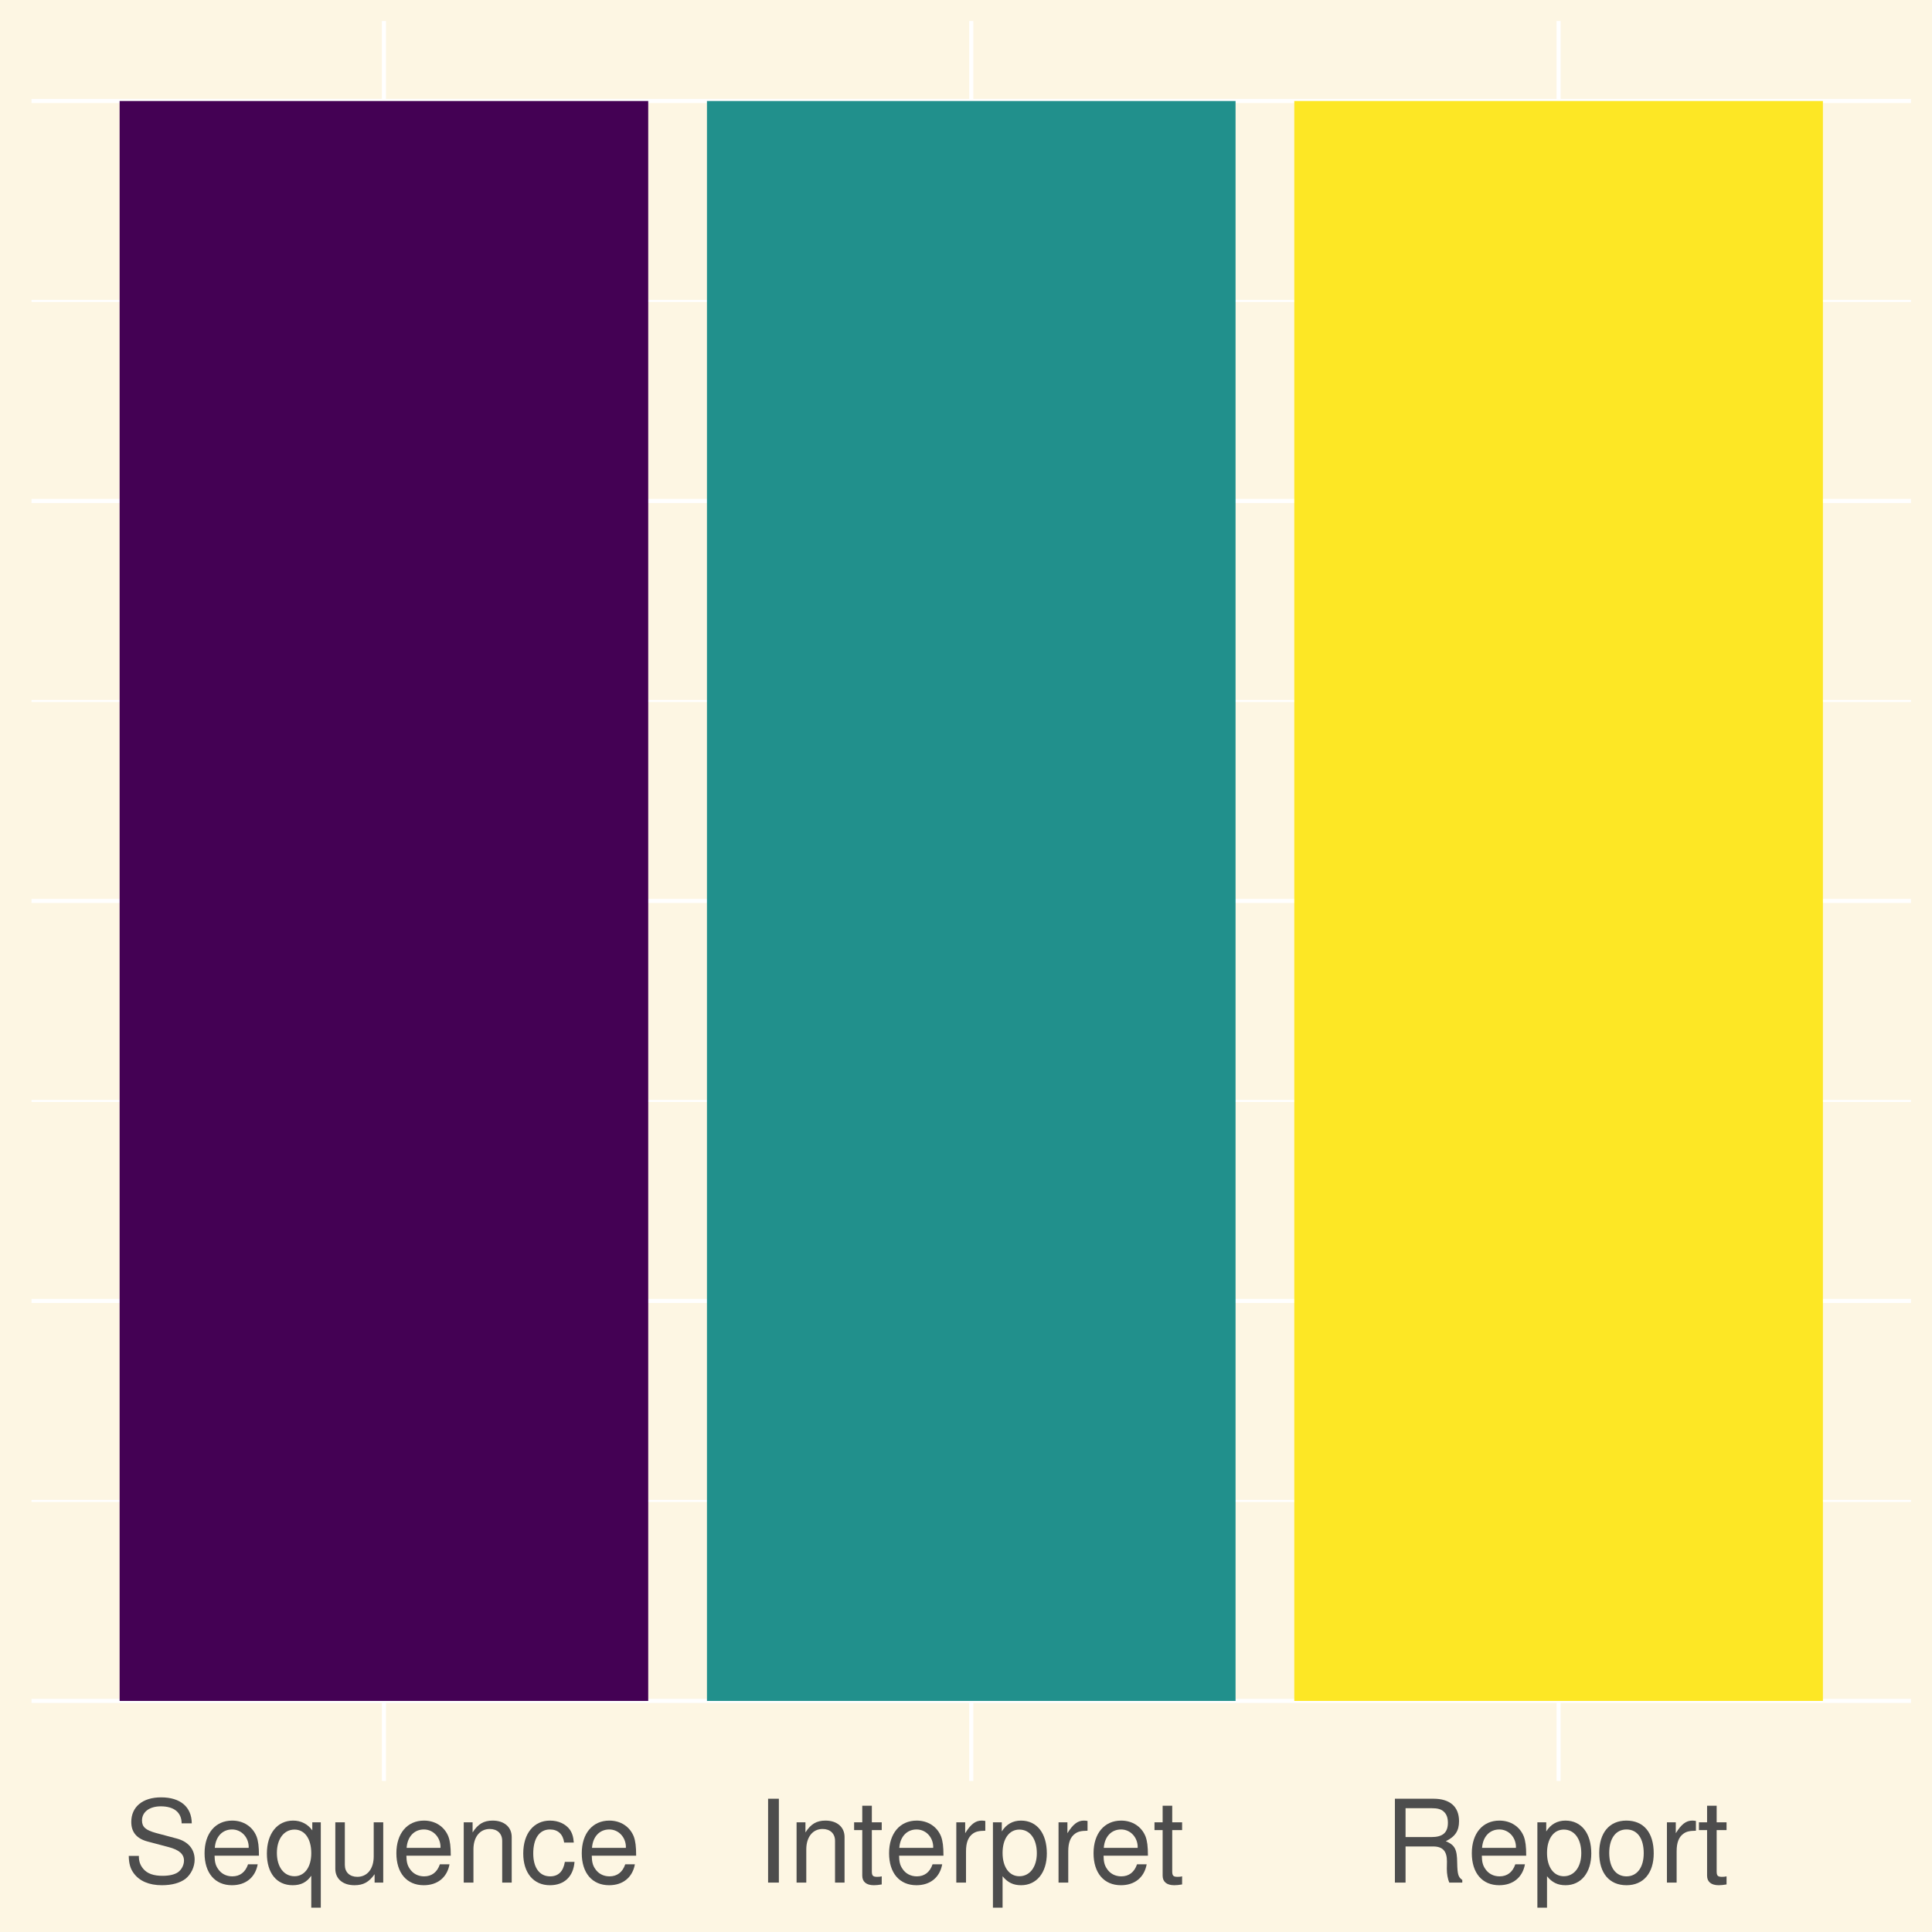
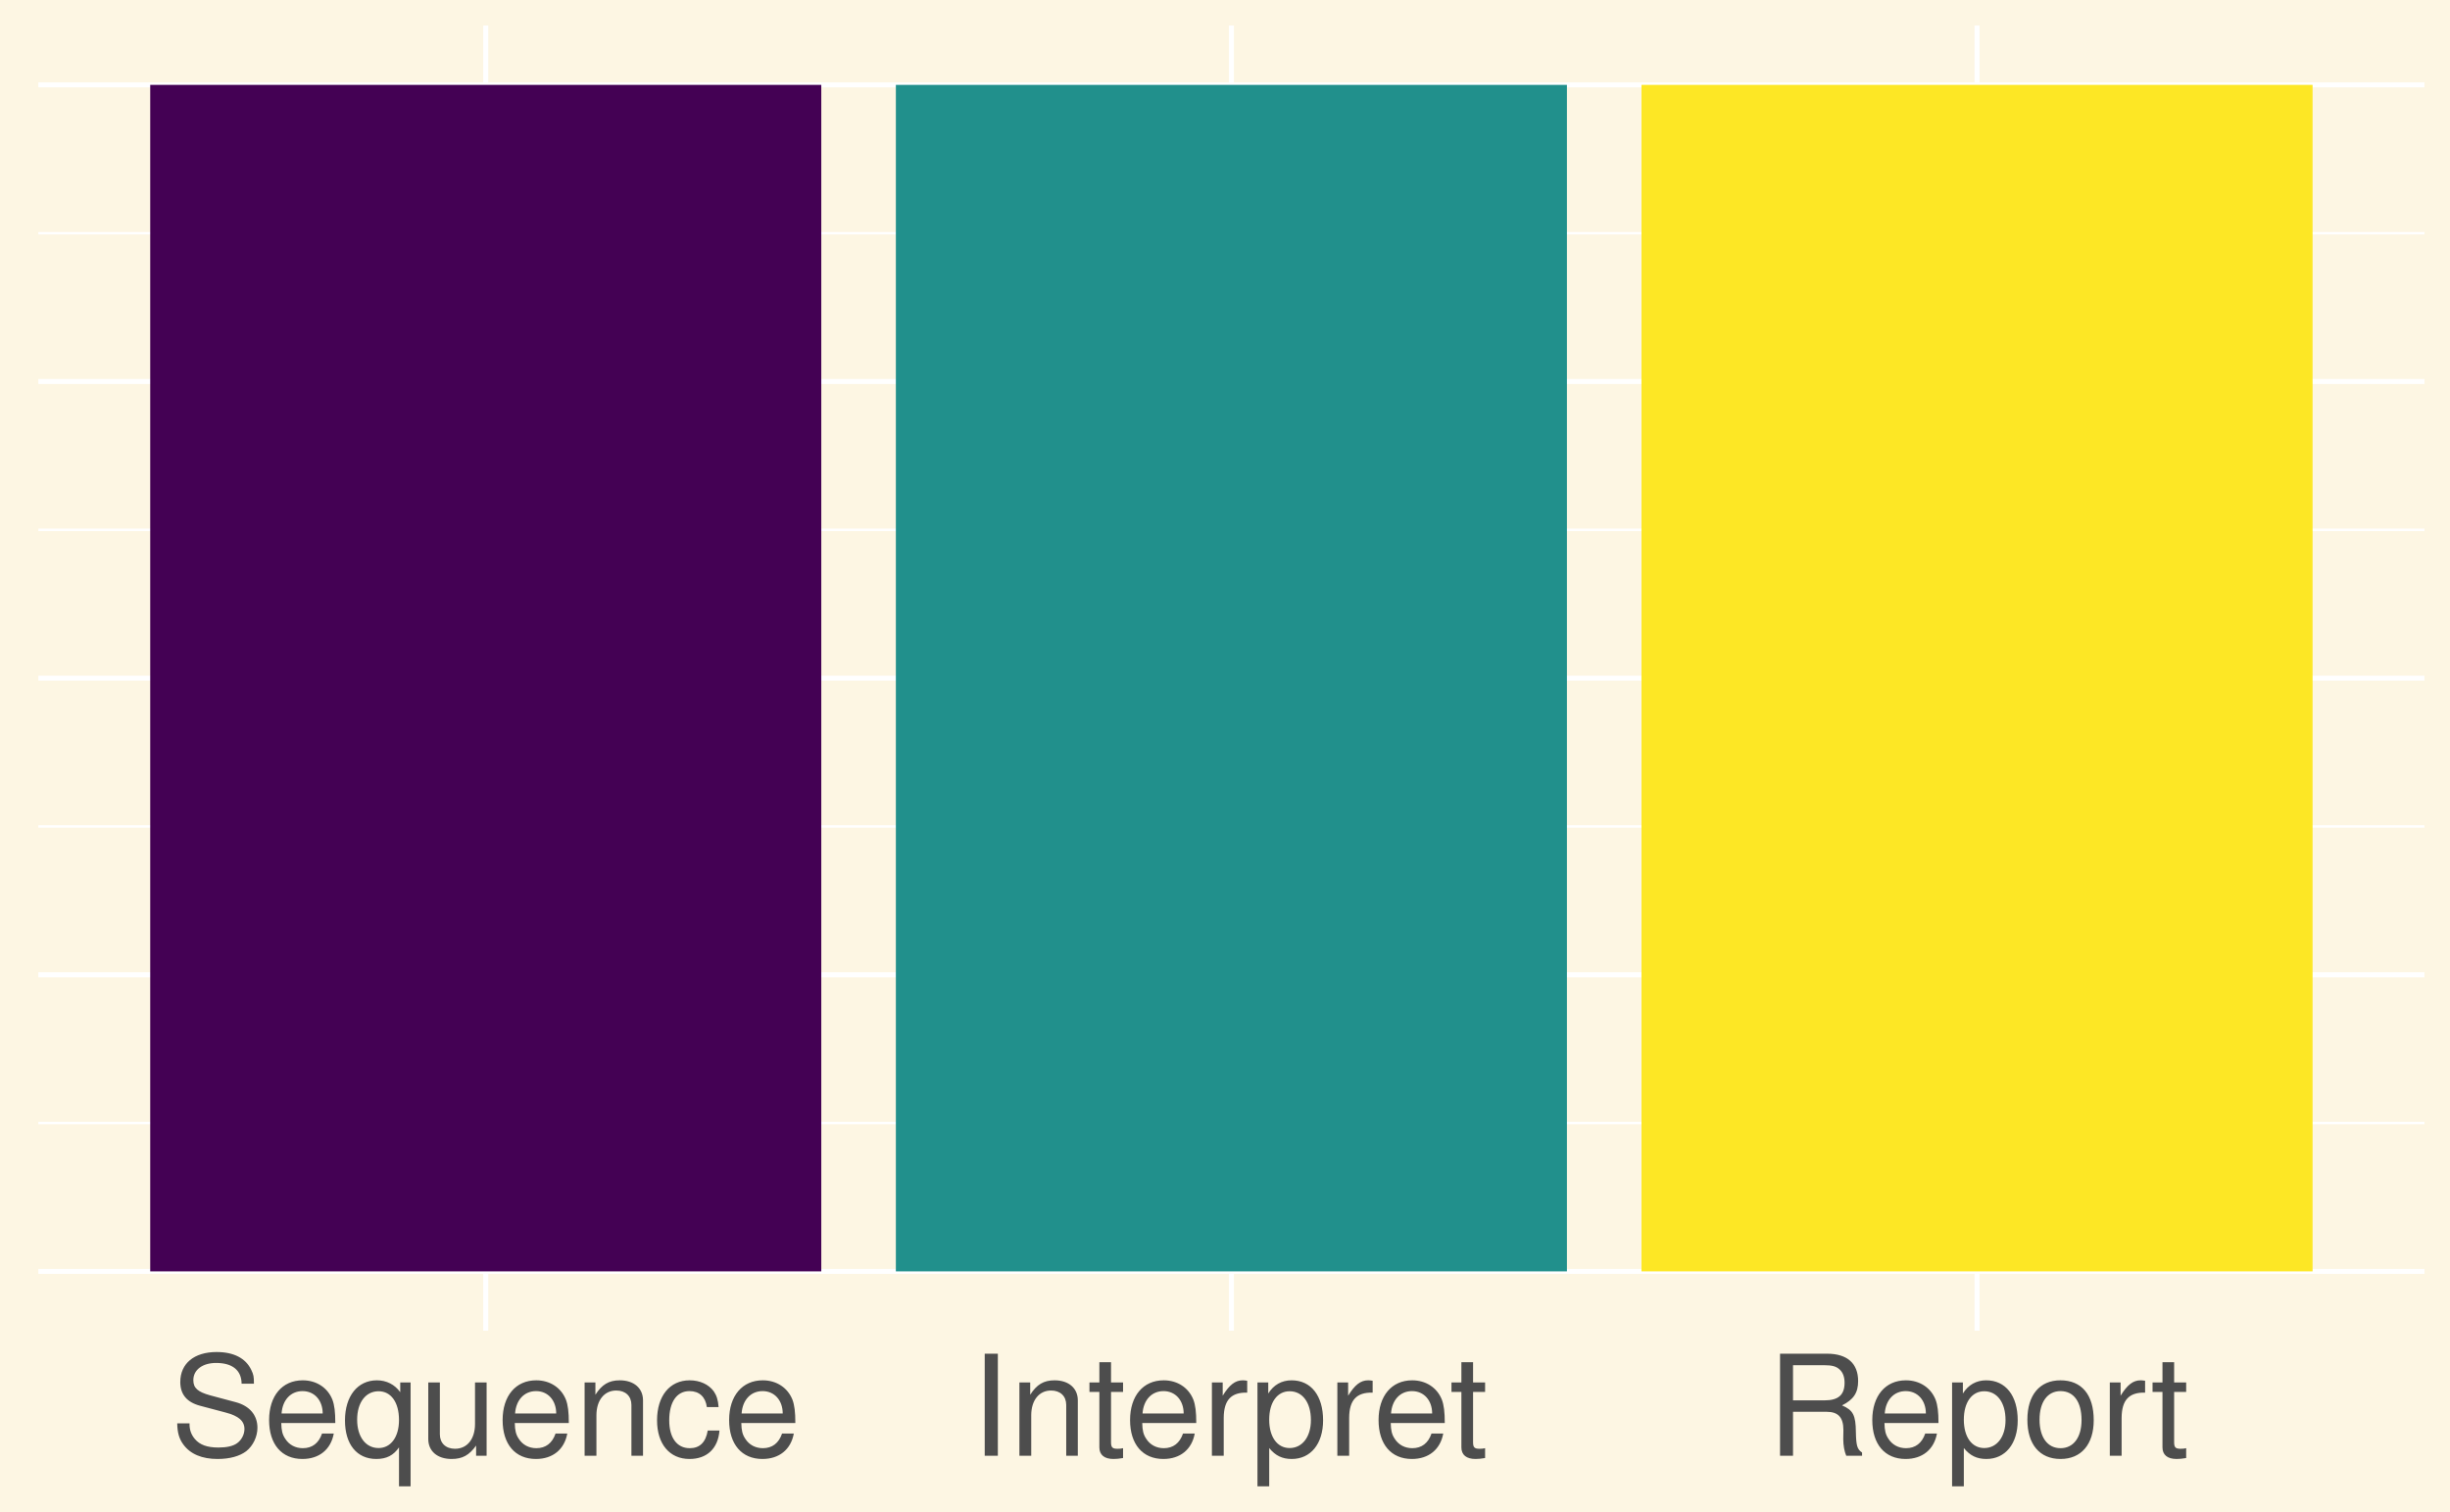
- <svg xmlns="http://www.w3.org/2000/svg" xmlns:xlink="http://www.w3.org/1999/xlink" width="504pt" height="504pt" viewBox="0 0 504 504" version="1.1">
+ <svg xmlns="http://www.w3.org/2000/svg" viewBox="0 0 525.00 324.00">
  <defs>
-     <g>
-       <symbol overflow="visible" id="glyph0-0">
-         <path style="stroke:none;" d="" />
-       </symbol>
-       <symbol overflow="visible" id="glyph0-1">
-         <path style="stroke:none;" d="M 17.875 -15.453 C 17.844 -19.734 14.906 -22.234 9.875 -22.234 C 5.062 -22.234 2.094 -19.766 2.094 -15.812 C 2.094 -13.141 3.516 -11.453 6.391 -10.703 L 11.812 -9.266 C 14.578 -8.547 15.844 -7.438 15.844 -5.734 C 15.844 -4.562 15.203 -3.359 14.281 -2.703 C 13.406 -2.094 12.031 -1.766 10.266 -1.766 C 7.891 -1.766 6.266 -2.344 5.219 -3.594 C 4.406 -4.562 4.047 -5.609 4.078 -6.953 L 1.438 -6.953 C 1.469 -4.953 1.859 -3.625 2.734 -2.438 C 4.234 -0.391 6.75 0.688 10.078 0.688 C 12.688 0.688 14.812 0.094 16.234 -0.984 C 17.703 -2.156 18.625 -4.109 18.625 -6 C 18.625 -8.703 16.953 -10.688 13.984 -11.484 L 8.484 -12.953 C 5.844 -13.688 4.891 -14.516 4.891 -16.203 C 4.891 -18.422 6.844 -19.891 9.781 -19.891 C 13.266 -19.891 15.203 -18.297 15.234 -15.453 Z M 17.875 -15.453 " />
-       </symbol>
-       <symbol overflow="visible" id="glyph0-2">
-         <path style="stroke:none;" d="M 15.391 -7.016 C 15.391 -9.422 15.203 -10.859 14.766 -12.031 C 13.734 -14.609 11.344 -16.172 8.406 -16.172 C 4.016 -16.172 1.203 -12.812 1.203 -7.656 C 1.203 -2.484 3.938 0.688 8.344 0.688 C 11.938 0.688 14.438 -1.344 15.062 -4.766 L 12.547 -4.766 C 11.844 -2.703 10.438 -1.625 8.438 -1.625 C 6.844 -1.625 5.484 -2.344 4.656 -3.656 C 4.047 -4.562 3.844 -5.453 3.812 -7.016 Z M 3.875 -9.062 C 4.078 -11.969 5.844 -13.859 8.375 -13.859 C 10.828 -13.859 12.719 -11.812 12.719 -9.234 C 12.719 -9.188 12.719 -9.125 12.688 -9.062 Z M 3.875 -9.062 " />
-       </symbol>
-       <symbol overflow="visible" id="glyph0-3">
-         <path style="stroke:none;" d="M 14.844 6.547 L 14.844 -15.719 L 12.625 -15.719 L 12.625 -13.625 C 11.453 -15.266 9.688 -16.172 7.625 -16.172 C 3.484 -16.172 0.781 -12.781 0.781 -7.562 C 0.781 -2.453 3.359 0.688 7.5 0.688 C 9.688 0.688 11.188 -0.094 12.359 -1.797 L 12.359 6.547 Z M 7.984 -13.828 C 10.656 -13.828 12.359 -11.438 12.359 -7.656 C 12.359 -4.047 10.625 -1.656 7.984 -1.656 C 5.219 -1.656 3.391 -4.078 3.391 -7.734 C 3.391 -11.375 5.219 -13.828 7.984 -13.828 Z M 7.984 -13.828 " />
-       </symbol>
-       <symbol overflow="visible" id="glyph0-4">
-         <path style="stroke:none;" d="M 14.453 0 L 14.453 -15.719 L 11.969 -15.719 L 11.969 -6.812 C 11.969 -3.594 10.297 -1.5 7.688 -1.5 C 5.703 -1.5 4.438 -2.703 4.438 -4.594 L 4.438 -15.719 L 1.953 -15.719 L 1.953 -3.594 C 1.953 -0.984 3.906 0.688 6.953 0.688 C 9.266 0.688 10.734 -0.125 12.203 -2.188 L 12.203 0 Z M 14.453 0 " />
-       </symbol>
-       <symbol overflow="visible" id="glyph0-5">
-         <path style="stroke:none;" d="M 2.094 -15.719 L 2.094 0 L 4.625 0 L 4.625 -8.672 C 4.625 -11.875 6.297 -13.984 8.875 -13.984 C 10.859 -13.984 12.125 -12.781 12.125 -10.891 L 12.125 0 L 14.609 0 L 14.609 -11.875 C 14.609 -14.484 12.656 -16.172 9.625 -16.172 C 7.297 -16.172 5.797 -15.266 4.406 -13.078 L 4.406 -15.719 Z M 2.094 -15.719 " />
-       </symbol>
-       <symbol overflow="visible" id="glyph0-6">
-         <path style="stroke:none;" d="M 14.125 -10.438 C 14.016 -11.969 13.688 -12.953 13.078 -13.828 C 12 -15.297 10.109 -16.172 7.922 -16.172 C 3.688 -16.172 0.938 -12.812 0.938 -7.594 C 0.938 -2.516 3.625 0.688 7.891 0.688 C 11.641 0.688 14.016 -1.562 14.312 -5.406 L 11.797 -5.406 C 11.375 -2.875 10.078 -1.625 7.953 -1.625 C 5.188 -1.625 3.547 -3.875 3.547 -7.594 C 3.547 -11.516 5.156 -13.859 7.891 -13.859 C 9.984 -13.859 11.312 -12.625 11.609 -10.438 Z M 14.125 -10.438 " />
-       </symbol>
-       <symbol overflow="visible" id="glyph0-7">
-         <path style="stroke:none;" d="M 5.812 -21.875 L 3 -21.875 L 3 0 L 5.812 0 Z M 5.812 -21.875 " />
-       </symbol>
-       <symbol overflow="visible" id="glyph0-8">
-         <path style="stroke:none;" d="M 7.625 -15.719 L 5.047 -15.719 L 5.047 -20.047 L 2.547 -20.047 L 2.547 -15.719 L 0.422 -15.719 L 0.422 -13.688 L 2.547 -13.688 L 2.547 -1.797 C 2.547 -0.203 3.625 0.688 5.578 0.688 C 6.188 0.688 6.781 0.625 7.625 0.484 L 7.625 -1.625 C 7.297 -1.531 6.906 -1.5 6.422 -1.5 C 5.344 -1.5 5.047 -1.797 5.047 -2.906 L 5.047 -13.688 L 7.625 -13.688 Z M 7.625 -15.719 " />
-       </symbol>
-       <symbol overflow="visible" id="glyph0-9">
-         <path style="stroke:none;" d="M 2.062 -15.719 L 2.062 0 L 4.594 0 L 4.594 -8.156 C 4.594 -10.406 5.156 -11.875 6.359 -12.75 C 7.141 -13.312 7.891 -13.5 9.625 -13.531 L 9.625 -16.078 C 9.203 -16.141 9 -16.172 8.672 -16.172 C 7.047 -16.172 5.812 -15.203 4.375 -12.875 L 4.375 -15.719 Z M 2.062 -15.719 " />
-       </symbol>
-       <symbol overflow="visible" id="glyph0-10">
-         <path style="stroke:none;" d="M 1.625 6.547 L 4.141 6.547 L 4.141 -1.656 C 5.453 -0.031 6.938 0.688 8.969 0.688 C 13.016 0.688 15.688 -2.578 15.688 -7.594 C 15.688 -12.875 13.109 -16.172 8.938 -16.172 C 6.812 -16.172 5.094 -15.203 3.938 -13.344 L 3.938 -15.719 L 1.625 -15.719 Z M 8.516 -13.828 C 11.281 -13.828 13.078 -11.406 13.078 -7.656 C 13.078 -4.078 11.25 -1.656 8.516 -1.656 C 5.875 -1.656 4.141 -4.047 4.141 -7.734 C 4.141 -11.438 5.875 -13.828 8.516 -13.828 Z M 8.516 -13.828 " />
-       </symbol>
-       <symbol overflow="visible" id="glyph0-11">
-         <path style="stroke:none;" d="M 5.578 -9.422 L 12.781 -9.422 C 15.266 -9.422 16.375 -8.219 16.375 -5.516 L 16.344 -3.562 C 16.344 -2.219 16.594 -0.906 16.984 0 L 20.375 0 L 20.375 -0.688 C 19.312 -1.406 19.109 -2.188 19.047 -5.094 C 19.016 -8.703 18.453 -9.781 16.078 -10.797 C 18.547 -12 19.531 -13.531 19.531 -16.016 C 19.531 -19.797 17.156 -21.875 12.875 -21.875 L 2.797 -21.875 L 2.797 0 L 5.578 0 Z M 5.578 -11.875 L 5.578 -19.406 L 12.328 -19.406 C 13.891 -19.406 14.797 -19.172 15.484 -18.562 C 16.234 -17.938 16.625 -16.953 16.625 -15.625 C 16.625 -13.047 15.297 -11.875 12.328 -11.875 Z M 5.578 -11.875 " />
-       </symbol>
-       <symbol overflow="visible" id="glyph0-12">
-         <path style="stroke:none;" d="M 8.156 -16.172 C 3.75 -16.172 1.078 -13.016 1.078 -7.734 C 1.078 -2.453 3.719 0.688 8.188 0.688 C 12.594 0.688 15.297 -2.453 15.297 -7.625 C 15.297 -13.047 12.688 -16.172 8.156 -16.172 Z M 8.188 -13.859 C 11.016 -13.859 12.688 -11.547 12.688 -7.656 C 12.688 -3.953 10.953 -1.625 8.188 -1.625 C 5.406 -1.625 3.688 -3.938 3.688 -7.734 C 3.688 -11.516 5.406 -13.859 8.188 -13.859 Z M 8.188 -13.859 " />
-       </symbol>
-     </g>
-     <clipPath id="clip1">
-       <path d="M 8.219 5.48 L 498.52 5.48 L 498.52 464.59 L 8.219 464.59 Z M 8.219 5.48 " />
-     </clipPath>
-     <clipPath id="clip2">
-       <path d="M 8.219 391 L 498.52 391 L 498.52 392 L 8.219 392 Z M 8.219 391 " />
-     </clipPath>
-     <clipPath id="clip3">
-       <path d="M 8.219 286 L 498.52 286 L 498.52 288 L 8.219 288 Z M 8.219 286 " />
-     </clipPath>
-     <clipPath id="clip4">
-       <path d="M 8.219 182 L 498.52 182 L 498.52 184 L 8.219 184 Z M 8.219 182 " />
-     </clipPath>
-     <clipPath id="clip5">
-       <path d="M 8.219 78 L 498.52 78 L 498.52 79 L 8.219 79 Z M 8.219 78 " />
-     </clipPath>
-     <clipPath id="clip6">
-       <path d="M 8.219 443 L 498.52 443 L 498.52 445 L 8.219 445 Z M 8.219 443 " />
-     </clipPath>
-     <clipPath id="clip7">
-       <path d="M 8.219 338 L 498.52 338 L 498.52 340 L 8.219 340 Z M 8.219 338 " />
-     </clipPath>
-     <clipPath id="clip8">
-       <path d="M 8.219 234 L 498.52 234 L 498.52 236 L 8.219 236 Z M 8.219 234 " />
-     </clipPath>
-     <clipPath id="clip9">
-       <path d="M 8.219 130 L 498.52 130 L 498.52 132 L 8.219 132 Z M 8.219 130 " />
-     </clipPath>
-     <clipPath id="clip10">
-       <path d="M 8.219 25 L 498.52 25 L 498.52 27 L 8.219 27 Z M 8.219 25 " />
-     </clipPath>
-     <clipPath id="clip11">
-       <path d="M 99 5.48 L 101 5.48 L 101 464.59 L 99 464.59 Z M 99 5.48 " />
-     </clipPath>
-     <clipPath id="clip12">
-       <path d="M 252 5.48 L 254 5.48 L 254 464.59 L 252 464.59 Z M 252 5.48 " />
-     </clipPath>
-     <clipPath id="clip13">
-       <path d="M 406 5.48 L 408 5.48 L 408 464.59 L 406 464.59 Z M 406 5.48 " />
+     <style type="text/css">
+     line, polyline, polygon, path, rect, circle {
+       fill: none;
+       stroke: #000000;
+       stroke-linecap: round;
+       stroke-linejoin: round;
+       stroke-miterlimit: 10.00;
+     }
+   </style>
+   </defs>
+   <rect width="100%" height="100%" style="stroke: none; fill: #FFFFFF;" />
+   <rect x="0.00" y="0.00" width="525.00" height="324.00" style="stroke-width: 1.07; stroke: #FDF6E3; fill: #FDF6E3;" />
+   <defs>
+     <clipPath id="cpOC4yMnw1MTkuNTJ8Mjg1LjE4fDUuNDg=">
+       <rect x="8.22" y="5.48" width="511.30" height="279.70" />
    </clipPath>
  </defs>
-   <g id="surface7">
-     <rect x="0" y="0" width="504" height="504" style="fill:rgb(100%,100%,100%);fill-opacity:1;stroke:none;" />
-     <rect x="0" y="0" width="504" height="504" style="fill:rgb(99.216%,96.471%,89.02%);fill-opacity:1;stroke:none;" />
-     <path style="fill:none;stroke-width:1.067;stroke-linecap:round;stroke-linejoin:round;stroke:rgb(99.216%,96.471%,89.02%);stroke-opacity:1;stroke-miterlimit:10;" d="M 0 504 L 504 504 L 504 0 L 0 0 Z M 0 504 " />
-     <g clip-path="url(#clip1)" clip-rule="nonzero">
-       <path style="fill-rule:nonzero;fill:rgb(99.216%,96.471%,89.02%);fill-opacity:1;stroke-width:1.067;stroke-linecap:round;stroke-linejoin:round;stroke:rgb(99.216%,96.471%,89.02%);stroke-opacity:1;stroke-miterlimit:10;" d="M 8.219 464.59 L 498.52 464.59 L 498.52 5.48 L 8.219 5.48 Z M 8.219 464.59 " />
-     </g>
-     <g clip-path="url(#clip2)" clip-rule="nonzero">
-       <path style="fill:none;stroke-width:0.533;stroke-linecap:butt;stroke-linejoin:round;stroke:rgb(100%,100%,100%);stroke-opacity:1;stroke-miterlimit:10;" d="M 8.219 391.551 L 498.52 391.551 " />
-     </g>
-     <g clip-path="url(#clip3)" clip-rule="nonzero">
-       <path style="fill:none;stroke-width:0.533;stroke-linecap:butt;stroke-linejoin:round;stroke:rgb(100%,100%,100%);stroke-opacity:1;stroke-miterlimit:10;" d="M 8.219 287.207 L 498.52 287.207 " />
-     </g>
-     <g clip-path="url(#clip4)" clip-rule="nonzero">
-       <path style="fill:none;stroke-width:0.533;stroke-linecap:butt;stroke-linejoin:round;stroke:rgb(100%,100%,100%);stroke-opacity:1;stroke-miterlimit:10;" d="M 8.219 182.863 L 498.52 182.863 " />
-     </g>
-     <g clip-path="url(#clip5)" clip-rule="nonzero">
-       <path style="fill:none;stroke-width:0.533;stroke-linecap:butt;stroke-linejoin:round;stroke:rgb(100%,100%,100%);stroke-opacity:1;stroke-miterlimit:10;" d="M 8.219 78.52 L 498.52 78.52 " />
-     </g>
-     <g clip-path="url(#clip6)" clip-rule="nonzero">
-       <path style="fill:none;stroke-width:1.067;stroke-linecap:butt;stroke-linejoin:round;stroke:rgb(100%,100%,100%);stroke-opacity:1;stroke-miterlimit:10;" d="M 8.219 443.719 L 498.52 443.719 " />
-     </g>
-     <g clip-path="url(#clip7)" clip-rule="nonzero">
-       <path style="fill:none;stroke-width:1.067;stroke-linecap:butt;stroke-linejoin:round;stroke:rgb(100%,100%,100%);stroke-opacity:1;stroke-miterlimit:10;" d="M 8.219 339.379 L 498.52 339.379 " />
-     </g>
-     <g clip-path="url(#clip8)" clip-rule="nonzero">
-       <path style="fill:none;stroke-width:1.067;stroke-linecap:butt;stroke-linejoin:round;stroke:rgb(100%,100%,100%);stroke-opacity:1;stroke-miterlimit:10;" d="M 8.219 235.035 L 498.52 235.035 " />
-     </g>
-     <g clip-path="url(#clip9)" clip-rule="nonzero">
-       <path style="fill:none;stroke-width:1.067;stroke-linecap:butt;stroke-linejoin:round;stroke:rgb(100%,100%,100%);stroke-opacity:1;stroke-miterlimit:10;" d="M 8.219 130.691 L 498.52 130.691 " />
-     </g>
-     <g clip-path="url(#clip10)" clip-rule="nonzero">
-       <path style="fill:none;stroke-width:1.067;stroke-linecap:butt;stroke-linejoin:round;stroke:rgb(100%,100%,100%);stroke-opacity:1;stroke-miterlimit:10;" d="M 8.219 26.348 L 498.52 26.348 " />
-     </g>
-     <g clip-path="url(#clip11)" clip-rule="nonzero">
-       <path style="fill:none;stroke-width:1.067;stroke-linecap:butt;stroke-linejoin:round;stroke:rgb(100%,100%,100%);stroke-opacity:1;stroke-miterlimit:10;" d="M 100.152 464.59 L 100.152 5.48 " />
-     </g>
-     <g clip-path="url(#clip12)" clip-rule="nonzero">
-       <path style="fill:none;stroke-width:1.067;stroke-linecap:butt;stroke-linejoin:round;stroke:rgb(100%,100%,100%);stroke-opacity:1;stroke-miterlimit:10;" d="M 253.371 464.59 L 253.371 5.48 " />
-     </g>
-     <g clip-path="url(#clip13)" clip-rule="nonzero">
-       <path style="fill:none;stroke-width:1.067;stroke-linecap:butt;stroke-linejoin:round;stroke:rgb(100%,100%,100%);stroke-opacity:1;stroke-miterlimit:10;" d="M 406.59 464.59 L 406.59 5.48 " />
-     </g>
-     <path style=" stroke:none;fill-rule:nonzero;fill:rgb(26.667%,0.392%,32.941%);fill-opacity:1;" d="M 31.203 443.719 L 169.102 443.719 L 169.102 26.348 L 31.203 26.348 Z M 31.203 443.719 " />
-     <path style=" stroke:none;fill-rule:nonzero;fill:rgb(12.941%,56.471%,54.902%);fill-opacity:1;" d="M 184.422 443.719 L 322.32 443.719 L 322.32 26.348 L 184.422 26.348 Z M 184.422 443.719 " />
-     <path style=" stroke:none;fill-rule:nonzero;fill:rgb(99.216%,90.588%,14.51%);fill-opacity:1;" d="M 337.641 443.719 L 475.539 443.719 L 475.539 26.348 L 337.641 26.348 Z M 337.641 443.719 " />
-     <g style="fill:rgb(30.196%,30.196%,30.196%);fill-opacity:1;">
-       <use xlink:href="#glyph0-1" x="32.152" y="491.109" />
-       <use xlink:href="#glyph0-2" x="52.162" y="491.109" />
-       <use xlink:href="#glyph0-3" x="68.842" y="491.109" />
-       <use xlink:href="#glyph0-4" x="85.521" y="491.109" />
-       <use xlink:href="#glyph0-2" x="102.201" y="491.109" />
-       <use xlink:href="#glyph0-5" x="118.881" y="491.109" />
-       <use xlink:href="#glyph0-6" x="135.561" y="491.109" />
-       <use xlink:href="#glyph0-2" x="150.561" y="491.109" />
-     </g>
-     <g style="fill:rgb(30.196%,30.196%,30.196%);fill-opacity:1;">
-       <use xlink:href="#glyph0-7" x="197.371" y="491.109" />
-       <use xlink:href="#glyph0-5" x="205.711" y="491.109" />
-       <use xlink:href="#glyph0-8" x="222.391" y="491.109" />
-       <use xlink:href="#glyph0-2" x="230.73" y="491.109" />
-       <use xlink:href="#glyph0-9" x="247.41" y="491.109" />
-       <use xlink:href="#glyph0-10" x="257.4" y="491.109" />
-       <use xlink:href="#glyph0-9" x="274.08" y="491.109" />
-       <use xlink:href="#glyph0-2" x="284.07" y="491.109" />
-       <use xlink:href="#glyph0-8" x="300.75" y="491.109" />
-     </g>
-     <g style="fill:rgb(30.196%,30.196%,30.196%);fill-opacity:1;">
-       <use xlink:href="#glyph0-11" x="361.09" y="491.109" />
-       <use xlink:href="#glyph0-2" x="382.75" y="491.109" />
-       <use xlink:href="#glyph0-10" x="399.43" y="491.109" />
-       <use xlink:href="#glyph0-12" x="416.109" y="491.109" />
-       <use xlink:href="#glyph0-9" x="432.789" y="491.109" />
-       <use xlink:href="#glyph0-8" x="442.779" y="491.109" />
-     </g>
+   <rect x="8.22" y="5.48" width="511.30" height="279.70" style="stroke-width: 1.07; stroke: #FDF6E3; fill: #FDF6E3;" clip-path="url(#cpOC4yMnw1MTkuNTJ8Mjg1LjE4fDUuNDg=)" />
+   <polyline points="8.22,240.68 519.52,240.68 " style="stroke-width: 0.53; stroke: #FFFFFF; stroke-linecap: butt;" clip-path="url(#cpOC4yMnw1MTkuNTJ8Mjg1LjE4fDUuNDg=)" />
+   <polyline points="8.22,177.11 519.52,177.11 " style="stroke-width: 0.53; stroke: #FFFFFF; stroke-linecap: butt;" clip-path="url(#cpOC4yMnw1MTkuNTJ8Mjg1LjE4fDUuNDg=)" />
+   <polyline points="8.22,113.55 519.52,113.55 " style="stroke-width: 0.53; stroke: #FFFFFF; stroke-linecap: butt;" clip-path="url(#cpOC4yMnw1MTkuNTJ8Mjg1LjE4fDUuNDg=)" />
+   <polyline points="8.22,49.98 519.52,49.98 " style="stroke-width: 0.53; stroke: #FFFFFF; stroke-linecap: butt;" clip-path="url(#cpOC4yMnw1MTkuNTJ8Mjg1LjE4fDUuNDg=)" />
+   <polyline points="8.22,272.47 519.52,272.47 " style="stroke-width: 1.07; stroke: #FFFFFF; stroke-linecap: butt;" clip-path="url(#cpOC4yMnw1MTkuNTJ8Mjg1LjE4fDUuNDg=)" />
+   <polyline points="8.22,208.90 519.52,208.90 " style="stroke-width: 1.07; stroke: #FFFFFF; stroke-linecap: butt;" clip-path="url(#cpOC4yMnw1MTkuNTJ8Mjg1LjE4fDUuNDg=)" />
+   <polyline points="8.22,145.33 519.52,145.33 " style="stroke-width: 1.07; stroke: #FFFFFF; stroke-linecap: butt;" clip-path="url(#cpOC4yMnw1MTkuNTJ8Mjg1LjE4fDUuNDg=)" />
+   <polyline points="8.22,81.76 519.52,81.76 " style="stroke-width: 1.07; stroke: #FFFFFF; stroke-linecap: butt;" clip-path="url(#cpOC4yMnw1MTkuNTJ8Mjg1LjE4fDUuNDg=)" />
+   <polyline points="8.22,18.19 519.52,18.19 " style="stroke-width: 1.07; stroke: #FFFFFF; stroke-linecap: butt;" clip-path="url(#cpOC4yMnw1MTkuNTJ8Mjg1LjE4fDUuNDg=)" />
+   <polyline points="104.09,285.18 104.09,5.48 " style="stroke-width: 1.07; stroke: #FFFFFF; stroke-linecap: butt;" clip-path="url(#cpOC4yMnw1MTkuNTJ8Mjg1LjE4fDUuNDg=)" />
+   <polyline points="263.87,285.18 263.87,5.48 " style="stroke-width: 1.07; stroke: #FFFFFF; stroke-linecap: butt;" clip-path="url(#cpOC4yMnw1MTkuNTJ8Mjg1LjE4fDUuNDg=)" />
+   <polyline points="423.65,285.18 423.65,5.48 " style="stroke-width: 1.07; stroke: #FFFFFF; stroke-linecap: butt;" clip-path="url(#cpOC4yMnw1MTkuNTJ8Mjg1LjE4fDUuNDg=)" />
+   <rect x="32.19" y="18.19" width="143.80" height="254.27" style="stroke-width: 1.07; stroke: none; stroke-linecap: square; stroke-linejoin: miter; fill: #440154;" clip-path="url(#cpOC4yMnw1MTkuNTJ8Mjg1LjE4fDUuNDg=)" />
+   <rect x="191.97" y="18.19" width="143.80" height="254.27" style="stroke-width: 1.07; stroke: none; stroke-linecap: square; stroke-linejoin: miter; fill: #21908C;" clip-path="url(#cpOC4yMnw1MTkuNTJ8Mjg1LjE4fDUuNDg=)" />
+   <rect x="351.75" y="18.19" width="143.80" height="254.27" style="stroke-width: 1.07; stroke: none; stroke-linecap: square; stroke-linejoin: miter; fill: #FDE725;" clip-path="url(#cpOC4yMnw1MTkuNTJ8Mjg1LjE4fDUuNDg=)" />
+   <defs>
+     <clipPath id="cpMC4wMHw1MjUuMDB8MzI0LjAwfDAuMDA=">
+       <rect x="0.00" y="0.00" width="525.00" height="324.00" />
+     </clipPath>
+   </defs>
+   <g clip-path="url(#cpMC4wMHw1MjUuMDB8MzI0LjAwfDAuMDA=)">
+     <text x="36.54" y="311.98" style="font-size: 30.00px; fill: #4D4D4D; font-family: Nimbus Sans L;" textLength="135.09px" lengthAdjust="spacingAndGlyphs">Sequence</text>
+   </g>
+   <g clip-path="url(#cpMC4wMHw1MjUuMDB8MzI0LjAwfDAuMDA=)">
+     <text x="208.01" y="311.98" style="font-size: 30.00px; fill: #4D4D4D; font-family: Nimbus Sans L;" textLength="111.72px" lengthAdjust="spacingAndGlyphs">Interpret</text>
+   </g>
+   <g clip-path="url(#cpMC4wMHw1MjUuMDB8MzI0LjAwfDAuMDA=)">
+     <text x="378.64" y="311.98" style="font-size: 30.00px; fill: #4D4D4D; font-family: Nimbus Sans L;" textLength="90.03px" lengthAdjust="spacingAndGlyphs">Report</text>
  </g>
</svg>
